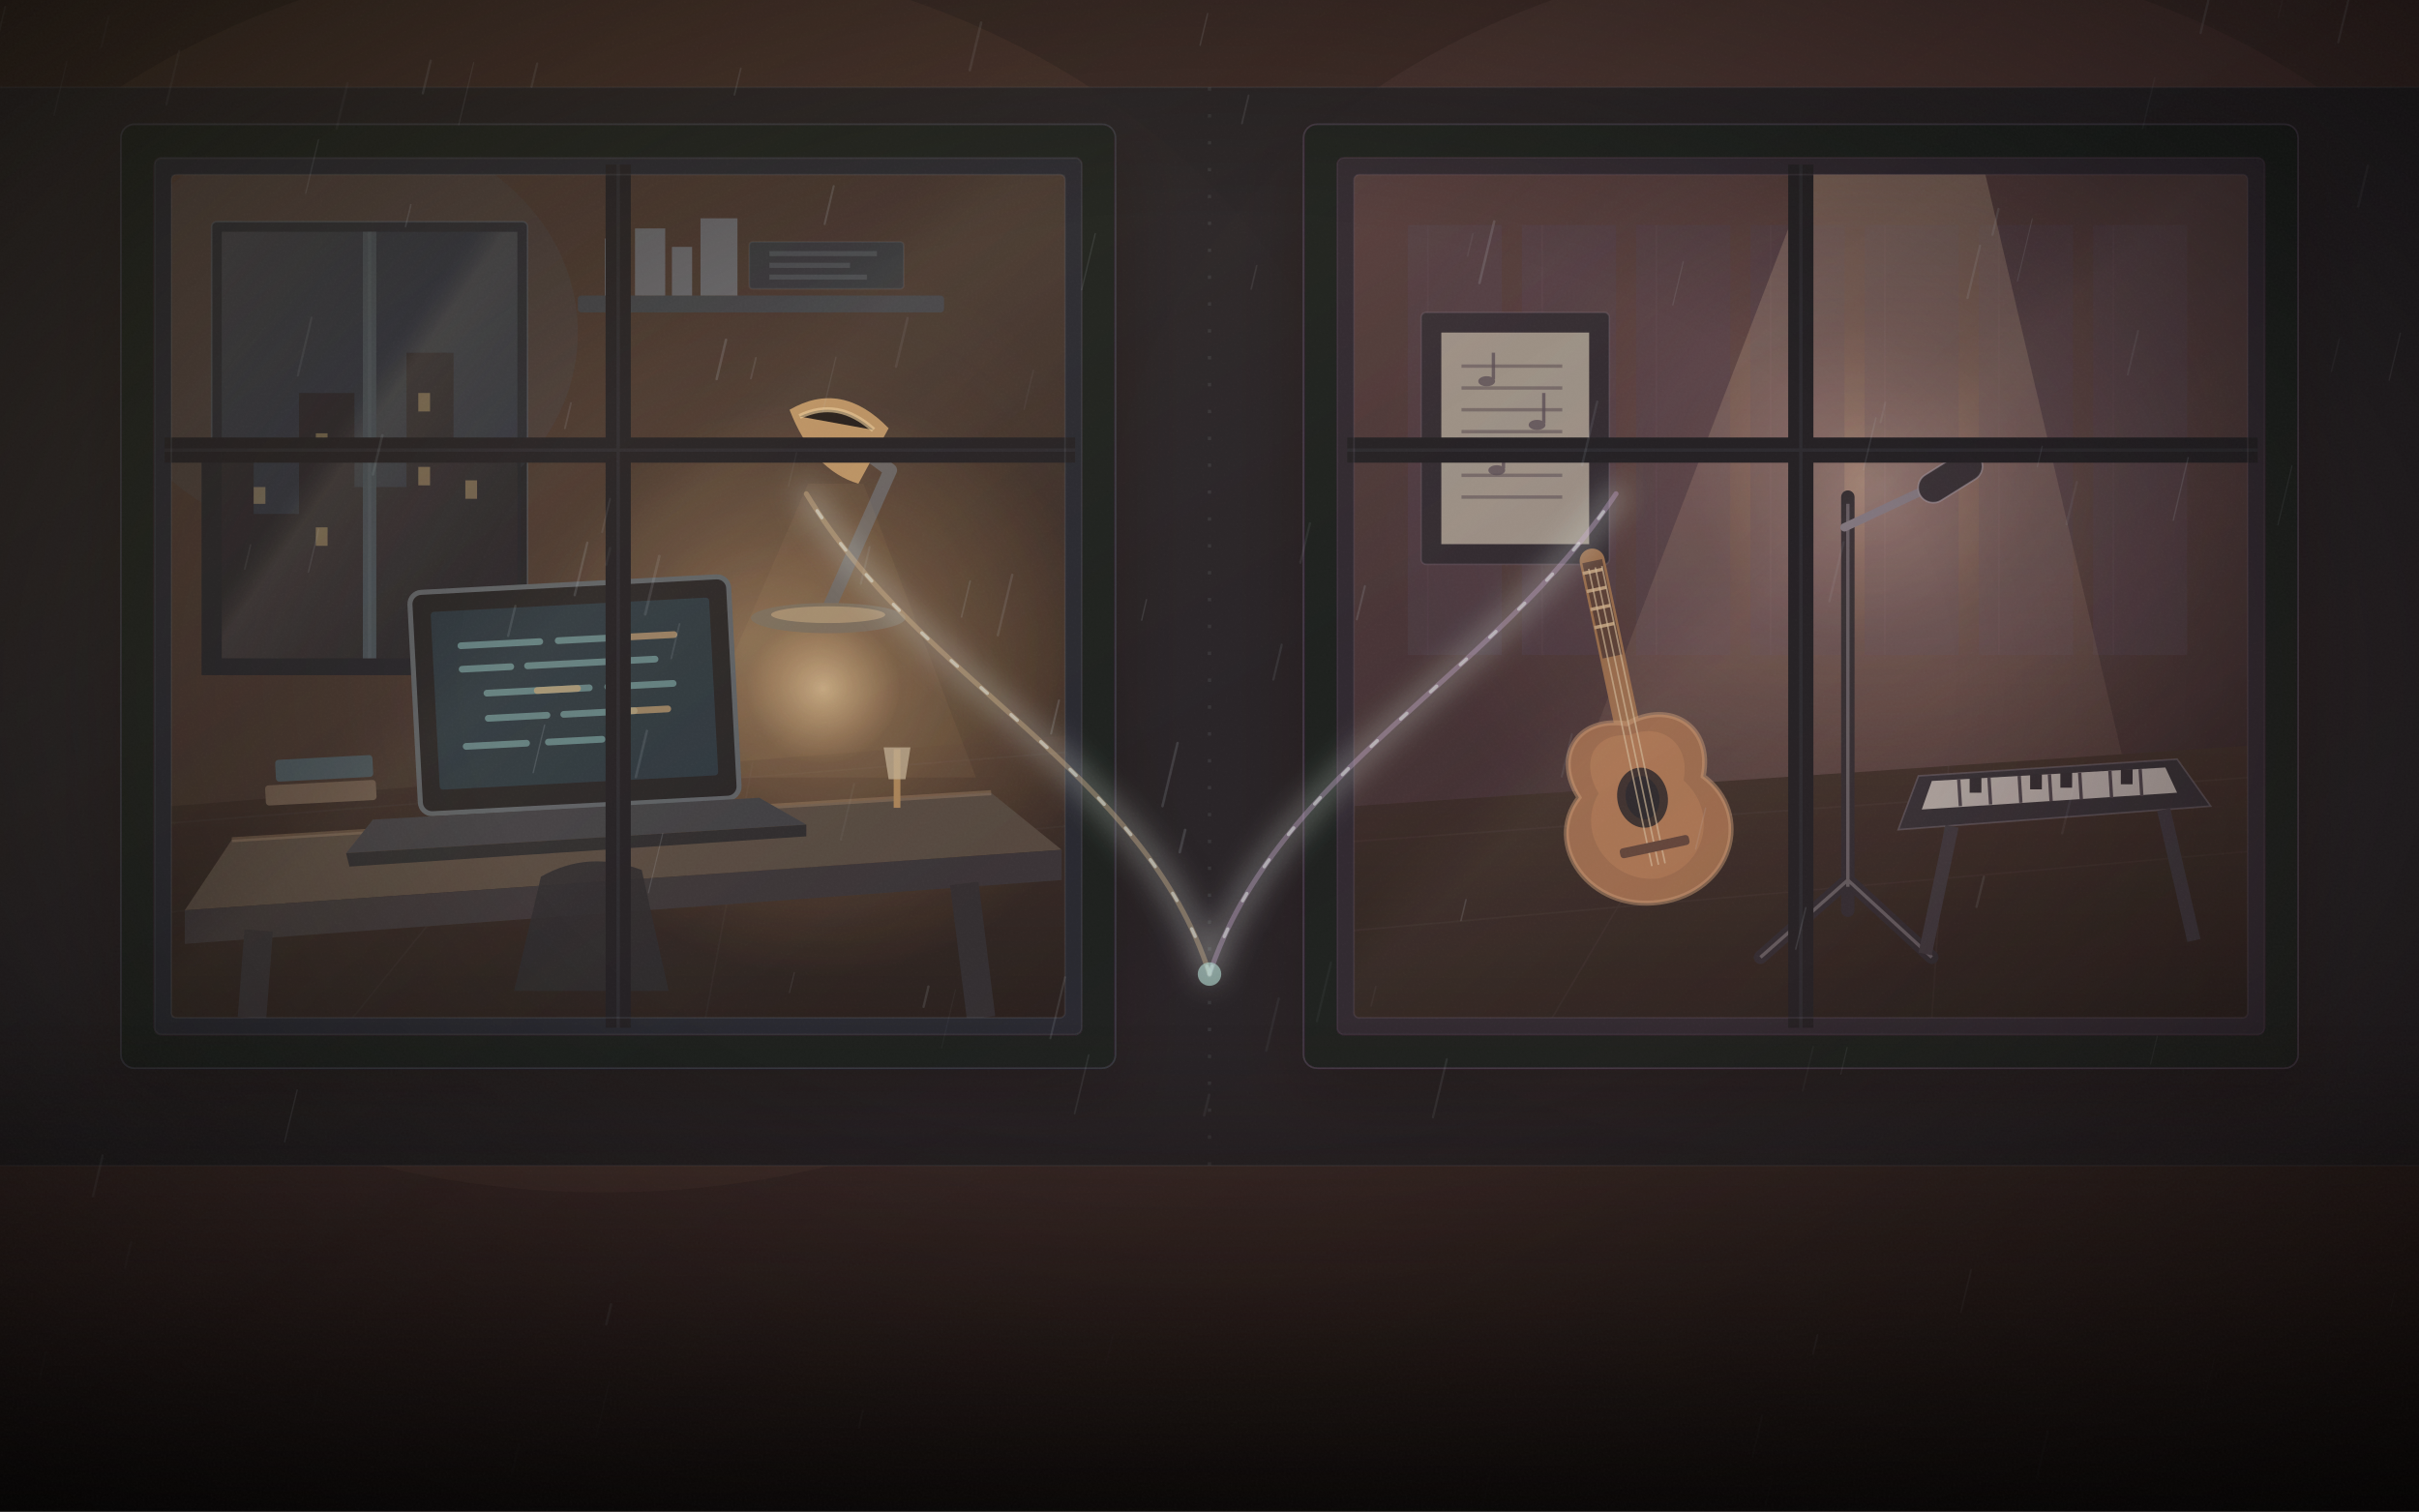
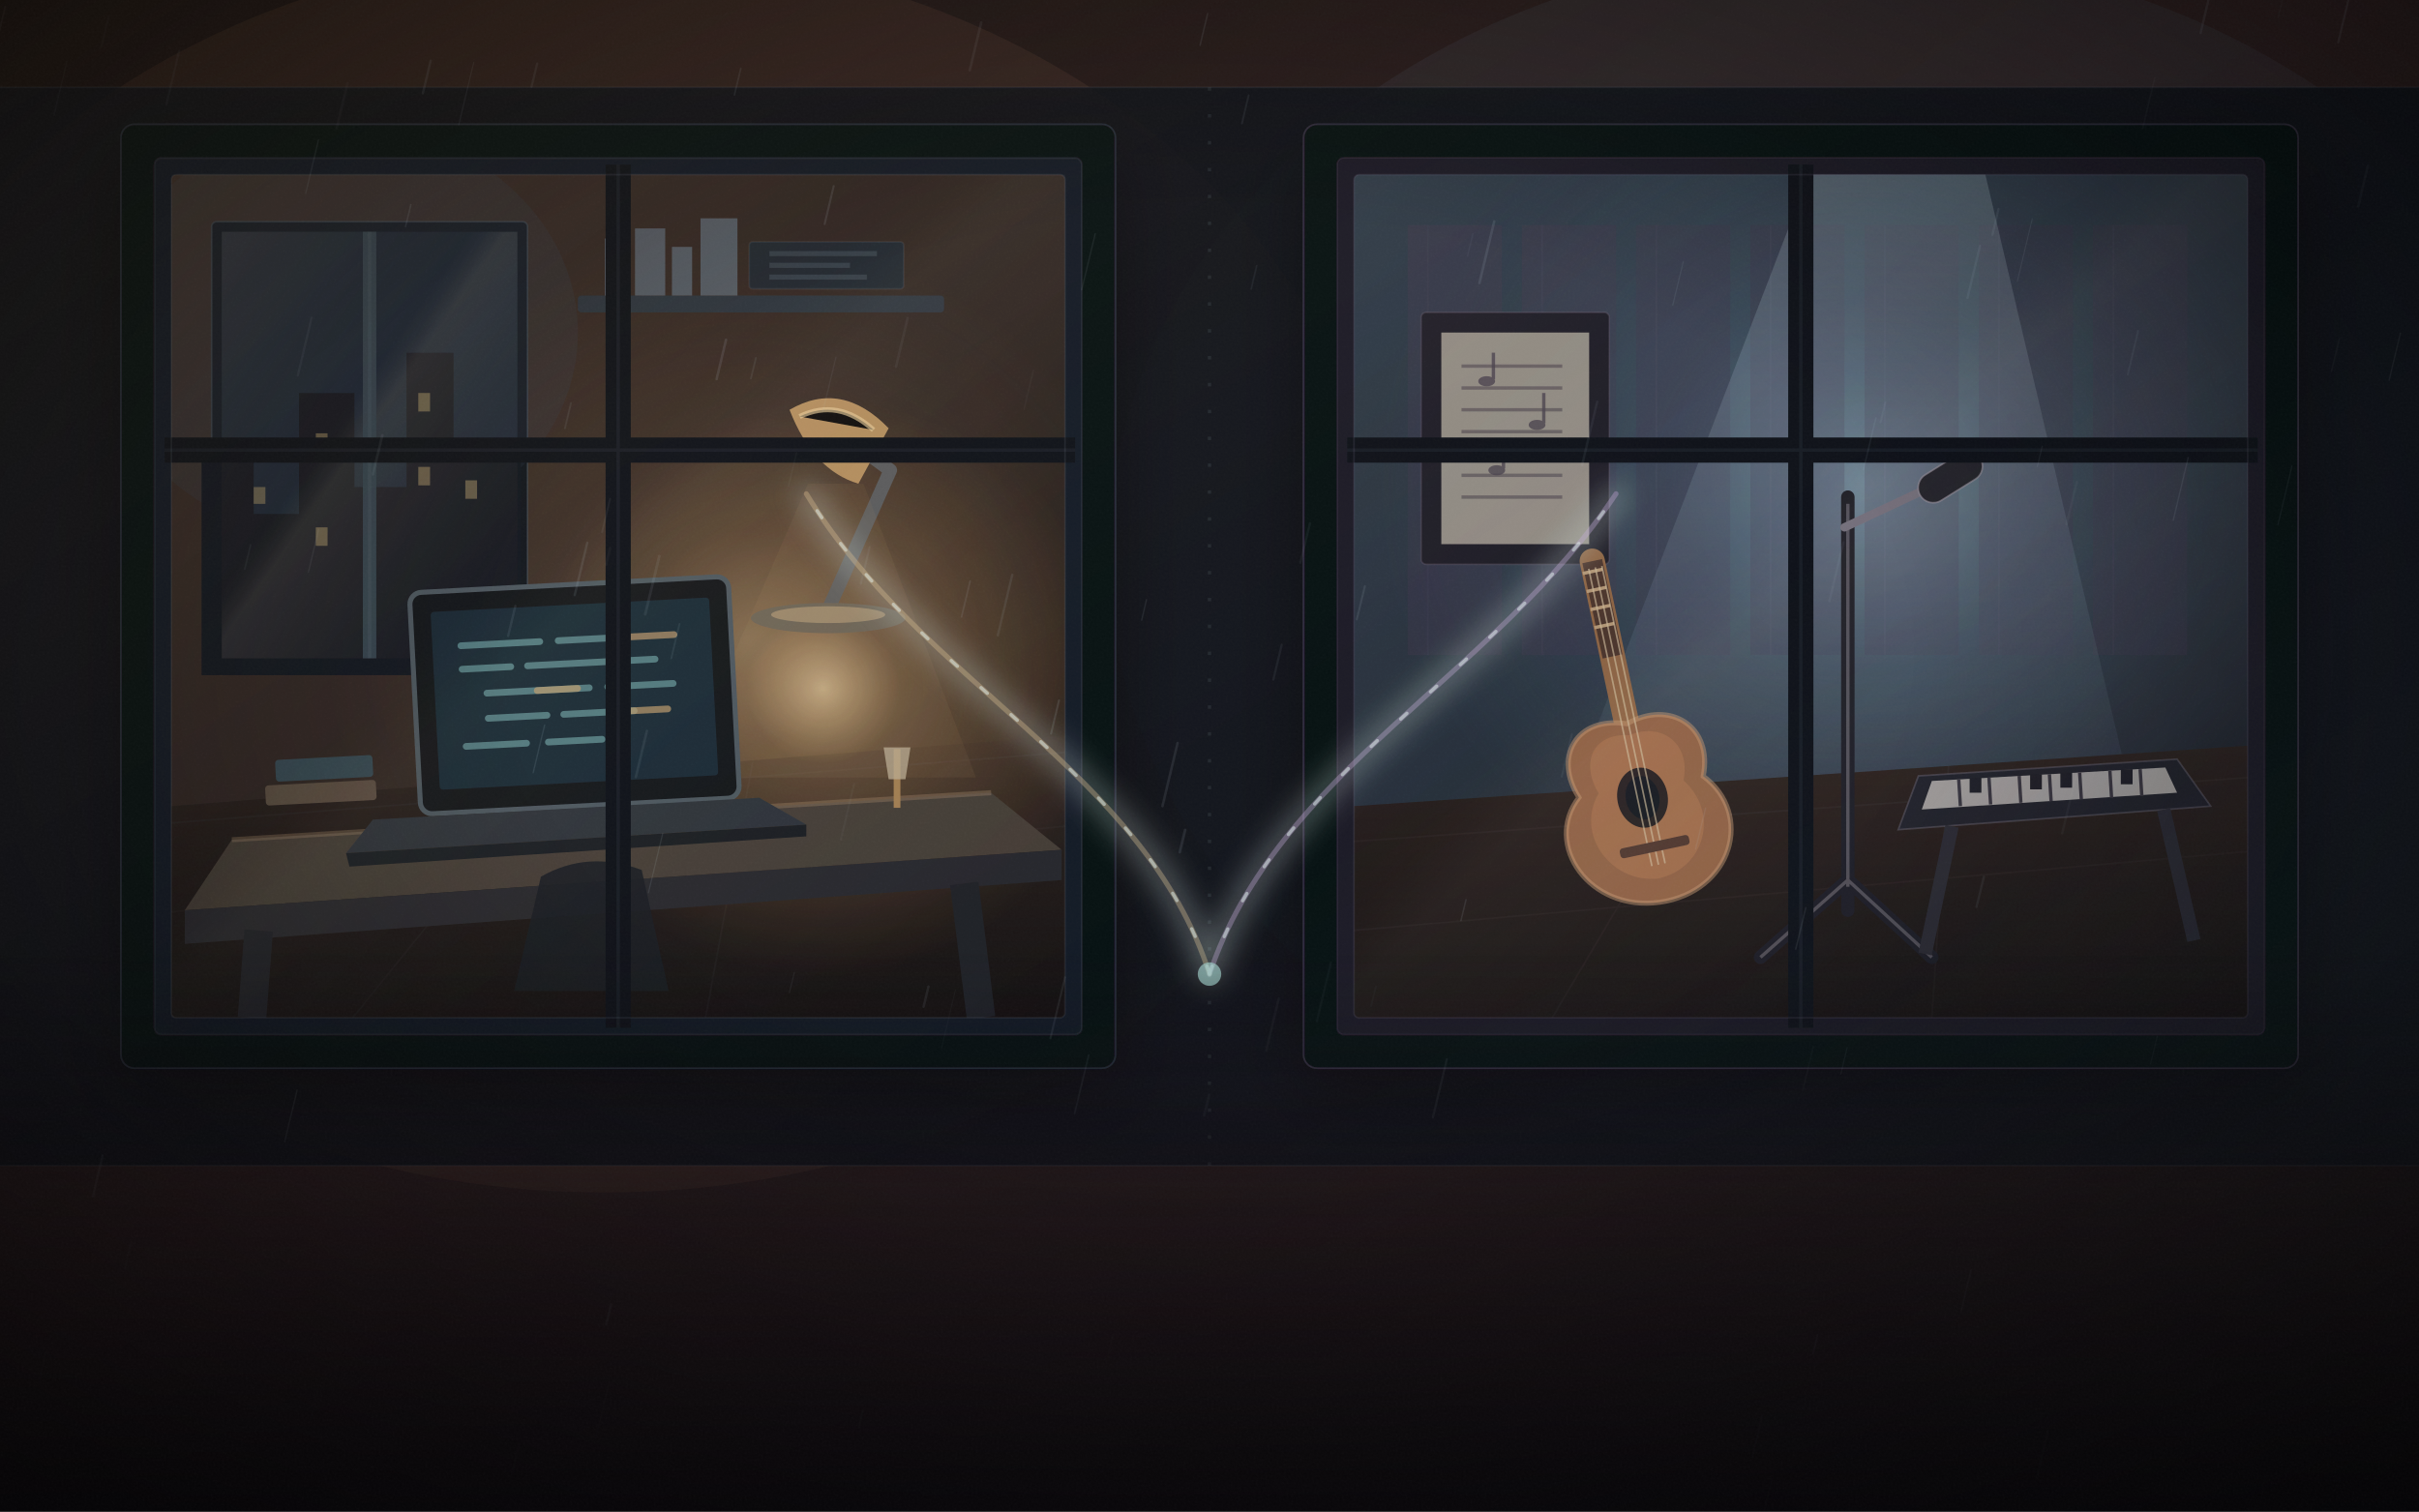
<svg xmlns="http://www.w3.org/2000/svg" viewBox="0 0 1440 900" preserveAspectRatio="xMidYMid slice" role="img" aria-labelledby="title desc">
  <style>
  .rain-drift { animation: rain-drift 11s ease-in-out infinite; }
  .mote { animation-name: mote-rise; animation-duration: 12s; animation-timing-function: ease-in-out; animation-iteration-count: infinite; opacity: 0; }
  .glow-drift { animation: glow-drift 14s ease-in-out infinite; }
  .sway { animation: sway 11s ease-in-out infinite; transform-box: fill-box; transform-origin: 50% 50%; }
  .drift { animation: drift 15s ease-in-out infinite; transform-box: fill-box; transform-origin: 50% 50%; }
  .spin { animation: spin 34s linear infinite; transform-box: fill-box; transform-origin: 50% 100%; }
  .pulse { animation: pulse 2.4s ease-in-out infinite; transform-box: fill-box; transform-origin: 50% 100%; }
  .ring { animation: ring 6.4s ease-out infinite; transform-box: fill-box; transform-origin: 50% 50%; }
  .rise { animation: rise 7s ease-in-out infinite; }
  .flow { animation: flow 7s linear infinite; }
  .blink { animation: blink 1.3s steps(2, start) infinite; }
  .signal-flow { animation: signal-flow 6s linear infinite; }
  @keyframes rain-drift { 0%, 100% { transform: translate(0px, 0px); } 50% { transform: translate(-14px, 24px); } }
  @keyframes mote-rise { 0% { opacity: 0; transform: translate(0px, 0px); } 16% { opacity: .5; } 62% { opacity: .26; } 100% { opacity: 0; transform: translate(-10px, -54px); } }
  @keyframes glow-drift { 0%, 100% { transform: translate(0px, 0px); } 50% { transform: translate(7px, -6px); } }
  @keyframes sway { 0%, 100% { transform: rotate(-1.4deg) translateY(0px); } 50% { transform: rotate(1.4deg) translateY(-4px); } }
  @keyframes drift { 0%, 100% { transform: translate(0px, 0px); } 50% { transform: translate(6px, -8px); } }
  @keyframes spin { to { transform: rotate(360deg); } }
  @keyframes pulse { 0%, 100% { transform: scaleY(.32); } 50% { transform: scaleY(1); } }
-   @keyframes ring { 0% { transform: scale(.5); opacity: .55; } 68% { opacity: .14; } 100% { transform: scale(2.4); opacity: 0; } }
+   @keyframes ring { 0% { transform: scale(.5); opacity: .4; } 68% { opacity: .1; } 100% { transform: scale(2.4); opacity: 0; } }
  @keyframes rise { 0% { opacity: 0; transform: translateY(6px); } 35% { opacity: .55; } 100% { opacity: 0; transform: translateY(-16px); } }
  @keyframes flow { to { stroke-dashoffset: -120; } }
  @keyframes blink { 0%, 49% { opacity: 1; } 50%, 100% { opacity: 0; } }
  @keyframes signal-flow { to { stroke-dashoffset: -96; } }
  @media (prefers-reduced-motion: reduce) { .anim { animation: none !important; } }
</style>
  <defs>
    <linearGradient id="night" x1="0" y1="0" x2="1" y2="1">
      <stop stop-color="#120d0c" />
      <stop offset=".46" stop-color="#2b1c1c" />
      <stop offset="1" stop-color="#160f0e" />
    </linearGradient>
    <linearGradient id="dawn" x1="0" y1="0" x2="0" y2="1">
      <stop stop-color="#e2a276" stop-opacity=".36" />
      <stop offset=".48" stop-color="#8b5e5e" stop-opacity=".15" />
      <stop offset="1" stop-color="#17110f" stop-opacity="0" />
    </linearGradient>
    <linearGradient id="warmWash" x1="0" y1="0" x2="1" y2="1">
-       <stop stop-color="#efb77d" stop-opacity=".2" />
-       <stop offset=".5" stop-color="#dca18c" stop-opacity=".13" />
-       <stop offset="1" stop-color="#c98370" stop-opacity=".18" />
+       <stop stop-color="#dca066" stop-opacity=".11" />
+       <stop offset=".55" stop-color="#887480" stop-opacity=".045" />
+       <stop offset="1" stop-color="#7495af" stop-opacity=".12" />
    </linearGradient>
    <linearGradient id="leftRoom" x1="0" y1="0" x2=".85" y2="1">
      <stop stop-color="#3b2c24" />
      <stop offset=".55" stop-color="#2a211d" />
      <stop offset="1" stop-color="#15100e" />
    </linearGradient>
    <linearGradient id="rightRoom" x1=".2" y1="0" x2=".8" y2="1">
-       <stop stop-color="#3b292c" />
-       <stop offset=".58" stop-color="#2b2025" />
-       <stop offset="1" stop-color="#171114" />
+       <stop stop-color="#273847" />
+       <stop offset=".58" stop-color="#222d38" />
+       <stop offset="1" stop-color="#151821" />
    </linearGradient>
    <linearGradient id="floor" x1="0" y1="0" x2="0" y2="1">
      <stop stop-color="#261c18" />
      <stop offset="1" stop-color="#0e0b0a" />
    </linearGradient>
    <linearGradient id="glass" x1="0" y1="0" x2="1" y2="1">
      <stop stop-color="#d5b497" stop-opacity=".13" />
      <stop offset=".42" stop-color="#62483f" stop-opacity=".05" />
      <stop offset=".48" stop-color="#f4d7b6" stop-opacity=".13" />
      <stop offset="1" stop-color="#211512" stop-opacity=".03" />
    </linearGradient>
    <linearGradient id="spotlight" x1="0" y1="0" x2="0" y2="1">
      <stop stop-color="#ffe0b6" stop-opacity=".27" />
      <stop offset="1" stop-color="#d9a18b" stop-opacity="0" />
    </linearGradient>
+     <linearGradient id="musicSpot" x1="0" y1="0" x2="0" y2="1">
+       <stop stop-color="#c1d7e2" stop-opacity=".3" />
+       <stop offset="1" stop-color="#7697b9" stop-opacity="0" />
+     </linearGradient>
    <linearGradient id="bottomShade" x1="0" y1="0" x2="0" y2="1">
-       <stop stop-color="#100b09" stop-opacity="0" />
-       <stop offset=".56" stop-color="#100b09" stop-opacity=".46" />
-       <stop offset="1" stop-color="#0b0807" stop-opacity=".94" />
+       <stop stop-color="#100b10" stop-opacity="0" />
+       <stop offset=".48" stop-color="#100b10" stop-opacity=".47" />
+       <stop offset="1" stop-color="#0a080d" stop-opacity=".91" />
    </linearGradient>
    <radialGradient id="lampGlow">
      <stop stop-color="#ffe0a8" stop-opacity=".78" />
      <stop offset=".26" stop-color="#f4bd78" stop-opacity=".3" />
      <stop offset="1" stop-color="#e6a053" stop-opacity="0" />
    </radialGradient>
    <radialGradient id="stageGlow">
      <stop stop-color="#ffd8bd" stop-opacity=".48" />
      <stop offset=".35" stop-color="#dda088" stop-opacity=".18" />
      <stop offset="1" stop-color="#aa6e63" stop-opacity="0" />
    </radialGradient>
-     <radialGradient id="vignette" cx=".5" cy=".45" r=".72">
-       <stop offset=".42" stop-color="#000" stop-opacity="0" />
-       <stop offset="1" stop-color="#000" stop-opacity=".66" />
+     <radialGradient id="musicGlow">
+       <stop stop-color="#abd5e9" stop-opacity=".53" />
+       <stop offset=".4" stop-color="#7da7c5" stop-opacity=".24" />
+       <stop offset="1" stop-color="#617c9d" stop-opacity="0" />
+     </radialGradient>
+     <radialGradient id="careerFocus">
+       <stop stop-color="#d5e3df" stop-opacity=".27" />
+       <stop offset=".44" stop-color="#a2c3cb" stop-opacity=".095" />
+       <stop offset="1" stop-color="#8aa4b8" stop-opacity="0" />
+     </radialGradient>
+     <radialGradient id="vignette" cx=".5" cy=".43" r=".73">
+       <stop offset=".39" stop-color="#000" stop-opacity="0" />
+       <stop offset="1" stop-color="#000" stop-opacity=".63" />
    </radialGradient>
    <filter id="blur8" x="-50%" y="-50%" width="200%" height="200%">
      <feGaussianBlur stdDeviation="8" />
    </filter>
    <filter id="blur24" x="-50%" y="-50%" width="200%" height="200%">
      <feGaussianBlur stdDeviation="24" />
    </filter>
    <filter id="shadow" x="-30%" y="-30%" width="160%" height="160%">
      <feDropShadow dx="0" dy="16" stdDeviation="22" flood-color="#000" flood-opacity=".55" />
    </filter>
    <filter id="grain">
      <feTurbulence type="fractalNoise" baseFrequency=".72" numOctaves="3" seed="27" stitchTiles="stitch" />
      <feColorMatrix type="saturate" values="0" />
      <feComponentTransfer>
        <feFuncA type="table" tableValues="0 .075" />
      </feComponentTransfer>
    </filter>
    <clipPath id="leftClip">
      <rect x="102" y="164" width="532" height="502" rx="3" />
    </clipPath>
    <clipPath id="rightClip">
      <rect x="806" y="164" width="532" height="502" rx="3" />
    </clipPath>
  </defs>
  <rect width="1440" height="900" fill="url(#night)" />
-   <ellipse cx="360" cy="340" rx="460" ry="370" fill="#b47b58" opacity=".09" />
-   <ellipse cx="1100" cy="330" rx="440" ry="360" fill="#a86c6c" opacity=".1" />
+   <ellipse cx="360" cy="340" rx="460" ry="370" fill="#b47b58" opacity=".12" />
+   <ellipse cx="1100" cy="330" rx="440" ry="360" fill="#688eac" opacity=".1" />
  <g transform="translate(0 -60) ">
    <path d="M0 112H1440V754H0Z" fill="#080d15" opacity=".9" />
    <path d="M0 112H1440M0 754H1440" stroke="#6d8296" stroke-opacity=".14" />
    <g filter="url(#shadow)">
      <rect x="72" y="134" width="592" height="562" rx="8" fill="#05090f" stroke="#344250" stroke-opacity=".55" />
      <rect x="92" y="154" width="552" height="522" rx="4" fill="#111923" stroke="#637484" stroke-opacity=".18" />
      <rect x="776" y="134" width="592" height="562" rx="8" fill="#05090f" stroke="#454057" stroke-opacity=".58" />
      <rect x="796" y="154" width="552" height="522" rx="4" fill="#171522" stroke="#756887" stroke-opacity=".18" />
    </g>
    <g opacity="0.9">
      <g clip-path="url(#leftClip)">
        <rect x="102" y="164" width="532" height="502" fill="url(#leftRoom)" />
-         <ellipse cx="444" cy="440" rx="250" ry="240" fill="url(#lampGlow)" opacity=".26" />
+         <ellipse cx="444" cy="440" rx="250" ry="240" fill="url(#lampGlow)" opacity=".38" />
        <path d="M102 540L634 498V666H102Z" fill="url(#floor)" />
        <path d="M102 550L634 508M102 603L634 552M210 666L328 520M420 666L448 514" stroke="#80909a" stroke-opacity=".06" />
        <rect x="126" y="192" width="188" height="266" rx="3" fill="#080e16" stroke="#4b5d6b" stroke-opacity=".5" />
        <rect x="132" y="198" width="176" height="254" fill="#0d1a28" />
        <ellipse cx="202" cy="258" rx="142" ry="124" fill="#345574" opacity=".14" />
        <path d="M120 410V332H151V366H178V294H211V350H242V270H270V324H310V462H120Z" fill="#080f19" />
        <path d="M151 350H158V360H151ZM188 318H195V329H188ZM249 294H256V305H249ZM277 346H284V357H277ZM188 374H195V385H188ZM249 338H256V349H249Z" fill="#d5b878" opacity=".48" />
        <rect x="132" y="198" width="176" height="254" fill="url(#glass)" />
        <path d="M220 198V452M132 326H308" stroke="#334652" stroke-width="8" />
        <path d="M220 198V452M132 326H308" stroke="#8295a1" stroke-opacity=".12" stroke-width="2" />
        <rect x="344" y="236" width="218" height="10" rx="2" fill="#29343e" />
        <path d="M360 202H374V236H360ZM378 196H396V236H378ZM400 207H412V236H400ZM417 190H439V236H417Z" fill="#58606a" />
        <rect x="446" y="204" width="92" height="28" rx="2" fill="#1a252f" stroke="#83919a" stroke-opacity=".15" />
        <path d="M458 211H522M458 218H506M458 225H516" stroke="#8b9ba3" stroke-opacity=".22" stroke-width="3" />
        <g class="anim glow-drift">
          <ellipse cx="490" cy="470" rx="176" ry="172" fill="url(#lampGlow)" />
        </g>
        <path d="M493 423L530 340M530 340L500 318" stroke="#5b5e60" stroke-width="8" stroke-linecap="round" />
        <path d="M470 304Q501 286 529 315L511 348Q484 340 470 304Z" fill="#c59b63" />
        <path d="M476 308Q499 297 520 316" stroke="#ffe0a4" stroke-opacity=".65" stroke-width="3" />
        <ellipse cx="493" cy="428" rx="46" ry="9" fill="#6c6558" />
        <ellipse cx="493" cy="426" rx="34" ry="5" fill="#d3b785" opacity=".55" />
        <path d="M481 348L405 523H581L514 348Z" fill="#f2bd78" opacity=".065" />
        <path d="M138 560L590 532L632 566L110 602Z" fill="#463e35" />
        <path d="M110 602L632 566V584L110 622Z" fill="#24252a" />
        <path d="M154 614L150 666M574 586L584 666" stroke="#1a1d23" stroke-width="17" />
        <path d="M138 560L590 532" stroke="#b49670" stroke-opacity=".35" stroke-width="3" />
        <rect x="247" y="408" width="190" height="132" rx="7" fill="#080d12" stroke="#4c5b64" stroke-width="3" transform="rotate(-3 342 474)" />
        <rect x="259" y="420" width="166" height="106" rx="2" fill="#102633" transform="rotate(-3 342 474)" />
        <g transform="rotate(-3 342 474)" stroke-linecap="round">
          <path d="M276 441H323M334 441H368M276 455H305M315 455H391M290 470H351M362 470H401M290 485H325M335 485H377M276 501H312M325 501H357" stroke="#75b6b6" stroke-opacity=".65" stroke-width="4" />
          <path d="M374 441H403M320 470H344M367 485H397" stroke="#d1aa72" stroke-opacity=".7" stroke-width="4" />
        </g>
        <path d="M222 548L452 535L480 551L206 568Z" fill="#293138" />
        <path d="M206 568L480 551V558L208 576Z" fill="#12181d" />
        <rect x="158" y="526" width="66" height="12" rx="2" fill="#5f5142" transform="rotate(-3 191 532)" />
        <rect x="164" y="511" width="58" height="13" rx="2" fill="#344b56" transform="rotate(-3 193 518)" />
        <path d="M534 506V541" stroke="#b28a55" stroke-width="4" />
        <path d="M526 505H542L539 524H529Z" fill="#d2c2a1" opacity=".75" />
        <path d="M322 582Q350 566 382 578L398 650H306Z" fill="#11171e" opacity=".88" />
      </g>
    </g>
    <g opacity="0.9">
      <g clip-path="url(#rightClip)">
        <rect x="806" y="164" width="532" height="502" fill="url(#rightRoom)" />
        <g class="anim glow-drift">
-           <ellipse cx="1110" cy="348" rx="290" ry="268" fill="url(#stageGlow)" />
+           <ellipse cx="1110" cy="348" rx="290" ry="268" fill="url(#musicGlow)" />
        </g>
        <g opacity=".32">
          <path d="M838 194H894V450H838ZM906 194H962V450H906ZM974 194H1030V450H974ZM1042 194H1098V450H1042ZM1110 194H1166V450H1110ZM1178 194H1234V450H1178ZM1246 194H1302V450H1246Z" fill="#40344f" />
          <path d="M850 194V450M918 194V450M986 194V450M1054 194V450M1122 194V450M1190 194V450M1258 194V450" stroke="#9a82aa" stroke-opacity=".18" />
        </g>
-         <path d="M1080 156H1180L1300 666H884Z" fill="url(#spotlight)" />
+         <path d="M1080 156H1180L1300 666H884Z" fill="url(#musicSpot)" />
        <ellipse cx="1115" cy="626" rx="218" ry="44" fill="#c5a0dc" opacity=".07" filter="url(#blur8)" />
        <path d="M806 540L1338 504V666H806Z" fill="url(#floor)" />
        <path d="M806 561L1338 523M806 614L1338 567M924 666L1008 524M1150 666L1160 516" stroke="#a392b1" stroke-opacity=".055" />
        <rect x="846" y="246" width="112" height="150" rx="3" fill="#171822" stroke="#76677f" stroke-opacity=".32" />
        <rect x="858" y="258" width="88" height="126" fill="#d6cdbc" opacity=".72" />
        <path d="M870 278H930M870 291H930M870 304H930M870 317H930M870 330H930M870 343H930M870 356H930" stroke="#554f55" stroke-opacity=".65" stroke-width="2" />
        <g fill="#4a4350" opacity=".8">
          <ellipse cx="885" cy="287" rx="5" ry="3" />
          <ellipse cx="915" cy="313" rx="5" ry="3" />
          <ellipse cx="891" cy="340" rx="5" ry="3" />
          <path d="M889 286V270M919 312V294M895 339V321" stroke="#4a4350" stroke-width="2" />
        </g>
        <path d="M1100 356V602M1100 584L1048 630M1100 584L1150 630" stroke="#151720" stroke-width="8" stroke-linecap="round" />
        <path d="M1100 360V588M1100 584L1048 630M1100 584L1150 630" stroke="#85828d" stroke-opacity=".55" stroke-width="2" />
        <path d="M1098 374L1162 344" stroke="#777482" stroke-width="5" stroke-linecap="round" />
        <rect x="1152" y="323" width="18" height="42" rx="9" fill="#171922" stroke="#a29baa" stroke-opacity=".65" transform="rotate(58 1161 344)" />
        <g transform="translate(900 378) scale(1) rotate(-12 70 130)">
          <path d="M72 14V144" stroke="#9a6c45" stroke-width="15" stroke-linecap="round" />
          <path d="M66 14H78V72H66Z" fill="#4d3429" />
          <path d="M65 20H77M65 31H77M65 42H77M65 53H77" stroke="#c5a67e" stroke-width="2" />
          <path d="M72 113C43 102 25 124 35 150C8 173 27 218 69 221C113 224 135 181 110 153C122 125 100 104 72 113Z" fill="#9c6744" stroke="#d4a276" stroke-opacity=".5" stroke-width="3" />
          <path d="M72 120C51 114 40 130 47 150C28 171 43 204 71 207C100 207 115 176 98 153C107 132 92 116 72 120Z" fill="#b87b50" opacity=".65" />
          <ellipse cx="72" cy="158" rx="15" ry="18" fill="#211b1b" />
          <ellipse cx="72" cy="158" rx="10" ry="13" fill="#0b1119" />
          <path d="M69 18V199M73 18V199M77 18V199" stroke="#e3d0aa" stroke-opacity=".65" />
          <rect x="52" y="185" width="42" height="6" rx="2" fill="#50362b" />
        </g>
        <g transform="translate(1142 500)">
          <path d="M0 22L154 12L174 40L-12 54Z" fill="#191b25" stroke="#6d6879" stroke-opacity=".5" />
          <path d="M8 25L147 17L154 32L2 42Z" fill="#d3d0ca" opacity=".82" />
          <path d="M24 24L25 40M42 23L43 39M60 22L61 38M78 21L79 37M96 20L97 36M114 19L115 35M132 18L133 34" stroke="#36333e" stroke-width="2" />
          <path d="M34 23L34 32M70 21L70 30M88 20L88 29M124 18L124 27" stroke="#171820" stroke-width="7" />
          <path d="M20 52L4 128M146 42L164 120" stroke="#252630" stroke-width="8" />
        </g>
        <rect x="806" y="164" width="532" height="502" fill="url(#glass)" opacity=".42" />
      </g>
    </g>
    <rect x="102" y="164" width="532" height="502" fill="url(#glass)" opacity=".32" />
    <path d="M368 158V672M98 328H640M1072 158V672M802 328H1344" stroke="#080d14" stroke-width="15" />
    <path d="M368 158V672M98 328H640M1072 158V672M802 328H1344" stroke="#607080" stroke-opacity=".12" stroke-width="2" />
    <rect x="102" y="164" width="532" height="502" rx="3" fill="none" stroke="#9aabba" stroke-opacity=".12" />
    <rect x="806" y="164" width="532" height="502" rx="3" fill="none" stroke="#aa9bb8" stroke-opacity=".12" />
  </g>
-   <g class="anim rain-drift" stroke="#c5d8e5" stroke-linecap="round" opacity="0.2">
+   <g class="anim rain-drift" stroke="#c5d8e5" stroke-linecap="round" opacity="0.144">
    <line x1="-29.7" y1="505.6" x2="-34.8" y2="526.9" stroke-width="1.0" opacity="0.45" />
    <line x1="1392.6" y1="201.8" x2="1387.9" y2="221.0" stroke-width="0.9" opacity="0.35" />
    <line x1="523.1" y1="-63.8" x2="517.8" y2="-41.6" stroke-width="1.5" opacity="0.49" />
    <line x1="441.0" y1="40.7" x2="437.2" y2="56.5" stroke-width="1.0" opacity="0.72" />
    <line x1="394.5" y1="496.3" x2="386.0" y2="531.6" stroke-width="0.7" opacity="0.75" />
    <line x1="324.2" y1="431.7" x2="317.4" y2="460.1" stroke-width="0.8" opacity="0.81" />
    <line x1="872.7" y1="535.7" x2="869.7" y2="548.1" stroke-width="0.9" opacity="0.77" />
    <line x1="1315.2" y1="-2.3" x2="1310.0" y2="19.6" stroke-width="1.4" opacity="0.76" />
    <line x1="1015.3" y1="481.2" x2="1009.4" y2="505.5" stroke-width="0.9" opacity="0.58" />
    <line x1="1471.5" y1="-31.5" x2="1463.2" y2="3.3" stroke-width="1.0" opacity="0.71" />
    <line x1="1054.8" y1="880.7" x2="1049.5" y2="902.4" stroke-width="1.0" opacity="0.66" />
    <line x1="743.3" y1="56.8" x2="739.3" y2="73.5" stroke-width="1.1" opacity="0.61" />
    <line x1="634.0" y1="581.9" x2="625.3" y2="618.2" stroke-width="1.2" opacity="0.62" />
    <line x1="496.3" y1="110.8" x2="490.9" y2="133.4" stroke-width="1.2" opacity="0.84" />
    <line x1="779.8" y1="311.6" x2="774.1" y2="335.1" stroke-width="1.3" opacity="0.40" />
    <line x1="812.5" y1="349.0" x2="807.7" y2="368.8" stroke-width="1.2" opacity="0.72" />
    <line x1="517.7" y1="325.7" x2="512.4" y2="347.7" stroke-width="1.2" opacity="0.49" />
    <line x1="1526.4" y1="858.3" x2="1520.0" y2="884.7" stroke-width="1.6" opacity="0.84" />
    <line x1="432.2" y1="202.3" x2="426.6" y2="225.7" stroke-width="1.5" opacity="0.82" />
    <line x1="1282.7" y1="46.3" x2="1275.5" y2="76.5" stroke-width="0.9" opacity="0.34" />
    <line x1="761.2" y1="594.5" x2="753.8" y2="625.6" stroke-width="1.4" opacity="0.30" />
    <line x1="648.1" y1="628.2" x2="639.7" y2="663.1" stroke-width="1.0" opacity="0.50" />
    <line x1="1209.8" y1="130.2" x2="1200.9" y2="167.5" stroke-width="0.6" opacity="0.77" />
    <line x1="1116.7" y1="248.8" x2="1109.3" y2="279.7" stroke-width="0.9" opacity="0.54" />
    <line x1="682.5" y1="357.0" x2="679.6" y2="369.3" stroke-width="0.8" opacity="0.67" />
    <line x1="227.6" y1="259.1" x2="222.0" y2="282.5" stroke-width="1.5" opacity="0.57" />
    <line x1="1450.0" y1="564.0" x2="1447.2" y2="575.7" stroke-width="1.0" opacity="0.47" />
    <line x1="701.0" y1="442.4" x2="692.0" y2="480.0" stroke-width="1.5" opacity="0.74" />
    <line x1="1425.4" y1="769.7" x2="1422.9" y2="780.2" stroke-width="0.6" opacity="0.56" />
    <line x1="27.3" y1="805.5" x2="23.2" y2="822.5" stroke-width="1.4" opacity="0.32" />
    <line x1="795.0" y1="935.5" x2="789.9" y2="956.8" stroke-width="1.0" opacity="0.60" />
    <line x1="1514.8" y1="364.9" x2="1508.5" y2="391.3" stroke-width="1.4" opacity="0.64" />
    <line x1="1049.1" y1="842.8" x2="1043.3" y2="867.1" stroke-width="1.1" opacity="0.70" />
    <line x1="508.5" y1="466.7" x2="500.5" y2="500.0" stroke-width="1.2" opacity="0.25" />
    <line x1="815.7" y1="895.5" x2="810.0" y2="919.2" stroke-width="1.0" opacity="0.80" />
    <line x1="1318.1" y1="809.2" x2="1311.3" y2="837.3" stroke-width="0.7" opacity="0.39" />
    <line x1="652.0" y1="139.1" x2="643.9" y2="172.6" stroke-width="0.8" opacity="0.59" />
    <line x1="1236.3" y1="286.9" x2="1230.2" y2="312.1" stroke-width="1.4" opacity="0.36" />
    <line x1="1099.6" y1="623.7" x2="1095.8" y2="639.6" stroke-width="0.7" opacity="0.47" />
    <line x1="719.8" y1="651.9" x2="716.8" y2="664.2" stroke-width="1.5" opacity="0.37" />
    <line x1="909.9" y1="946.3" x2="903.1" y2="974.6" stroke-width="1.4" opacity="0.84" />
    <line x1="1236.0" y1="461.3" x2="1227.6" y2="496.2" stroke-width="1.4" opacity="0.32" />
    <line x1="861.3" y1="630.7" x2="853.0" y2="665.3" stroke-width="1.3" opacity="0.51" />
    <line x1="472.9" y1="579.0" x2="469.9" y2="591.1" stroke-width="0.6" opacity="0.54" />
    <line x1="1409.6" y1="98.6" x2="1403.8" y2="122.9" stroke-width="1.4" opacity="0.37" />
    <line x1="284.3" y1="-60.5" x2="279.1" y2="-38.8" stroke-width="1.0" opacity="0.69" />
    <line x1="561.0" y1="-57.1" x2="554.0" y2="-27.8" stroke-width="1.4" opacity="0.30" />
    <line x1="1081.9" y1="794.9" x2="1079.3" y2="806.1" stroke-width="1.1" opacity="0.78" />
    <line x1="1219.0" y1="852.4" x2="1212.4" y2="879.9" stroke-width="1.4" opacity="0.76" />
    <line x1="1079.2" y1="964.2" x2="1075.8" y2="978.4" stroke-width="0.6" opacity="0.62" />
    <line x1="-4.9" y1="-64.4" x2="-13.3" y2="-29.7" stroke-width="1.2" opacity="0.60" />
    <line x1="404.5" y1="371.5" x2="399.6" y2="392.0" stroke-width="1.1" opacity="0.58" />
    <line x1="189.7" y1="315.1" x2="183.6" y2="340.6" stroke-width="0.8" opacity="0.61" />
    <line x1="1527.6" y1="745.9" x2="1520.0" y2="777.4" stroke-width="0.8" opacity="0.52" />
    <line x1="1075.0" y1="540.4" x2="1069.0" y2="565.1" stroke-width="0.9" opacity="0.65" />
    <line x1="1013.6" y1="963.4" x2="1010.1" y2="978.0" stroke-width="1.0" opacity="0.60" />
    <line x1="339.9" y1="240.0" x2="336.3" y2="255.0" stroke-width="1.1" opacity="0.58" />
    <line x1="176.9" y1="649.0" x2="169.4" y2="680.0" stroke-width="0.8" opacity="0.70" />
    <line x1="540.3" y1="189.4" x2="533.4" y2="218.3" stroke-width="1.5" opacity="0.40" />
    <line x1="1131.0" y1="908.0" x2="1127.6" y2="921.9" stroke-width="1.4" opacity="0.50" />
    <line x1="1215.7" y1="265.7" x2="1212.8" y2="277.9" stroke-width="0.7" opacity="0.54" />
    <line x1="206.9" y1="49.5" x2="200.4" y2="76.5" stroke-width="1.5" opacity="0.31" />
    <line x1="889.5" y1="131.8" x2="880.7" y2="168.5" stroke-width="1.5" opacity="0.79" />
    <line x1="1499.9" y1="841.2" x2="1495.1" y2="861.4" stroke-width="0.7" opacity="0.35" />
    <line x1="1464.8" y1="-52.7" x2="1455.9" y2="-16.0" stroke-width="1.1" opacity="0.63" />
    <line x1="392.5" y1="331.1" x2="384.1" y2="365.8" stroke-width="1.6" opacity="0.61" />
    <line x1="1512.5" y1="985.8" x2="1505.9" y2="1012.9" stroke-width="0.7" opacity="0.75" />
    <line x1="705.5" y1="494.2" x2="702.3" y2="507.4" stroke-width="1.6" opacity="0.76" />
    <line x1="185.5" y1="189.1" x2="177.3" y2="223.6" stroke-width="1.3" opacity="0.50" />
    <line x1="763.0" y1="383.9" x2="758.0" y2="404.7" stroke-width="1.3" opacity="0.48" />
    <line x1="1472.2" y1="835.1" x2="1464.1" y2="868.9" stroke-width="1.0" opacity="0.61" />
    <line x1="64.6" y1="10.1" x2="60.3" y2="28.0" stroke-width="1.2" opacity="0.28" />
    <line x1="577.5" y1="346.0" x2="572.4" y2="367.3" stroke-width="1.0" opacity="0.68" />
    <line x1="1189.7" y1="124.4" x2="1186.1" y2="139.8" stroke-width="1.3" opacity="0.71" />
    <line x1="1122.3" y1="239.7" x2="1119.5" y2="251.4" stroke-width="1.2" opacity="0.42" />
    <line x1="106.7" y1="30.2" x2="99.0" y2="62.3" stroke-width="1.3" opacity="0.39" />
    <line x1="1173.4" y1="756.0" x2="1167.3" y2="781.3" stroke-width="1.0" opacity="0.60" />
    <line x1="149.2" y1="324.4" x2="145.7" y2="338.8" stroke-width="1.0" opacity="0.45" />
    <line x1="189.6" y1="83.2" x2="182.0" y2="115.1" stroke-width="0.8" opacity="0.71" />
    <line x1="1528.3" y1="779.3" x2="1521.3" y2="808.6" stroke-width="1.1" opacity="0.74" />
    <line x1="618.6" y1="909.3" x2="610.9" y2="941.5" stroke-width="0.8" opacity="0.55" />
    <line x1="855.8" y1="-57.4" x2="853.1" y2="-46.3" stroke-width="1.1" opacity="0.44" />
    <line x1="363.7" y1="776.7" x2="360.9" y2="788.6" stroke-width="1.5" opacity="0.82" />
    <line x1="738.3" y1="889.7" x2="733.7" y2="908.9" stroke-width="1.1" opacity="0.21" />
    <line x1="541.4" y1="882.8" x2="536.7" y2="902.4" stroke-width="0.6" opacity="0.24" />
    <line x1="61.1" y1="688.1" x2="55.3" y2="712.3" stroke-width="1.4" opacity="0.59" />
    <line x1="580.6" y1="927.1" x2="574.5" y2="952.5" stroke-width="1.2" opacity="0.62" />
    <line x1="39.8" y1="36.6" x2="32.1" y2="68.8" stroke-width="0.8" opacity="0.34" />
    <line x1="838.4" y1="938.0" x2="833.7" y2="957.6" stroke-width="1.1" opacity="0.82" />
    <line x1="450.0" y1="213.1" x2="447.0" y2="225.4" stroke-width="1.1" opacity="0.58" />
    <line x1="602.6" y1="342.2" x2="594.0" y2="378.2" stroke-width="1.4" opacity="0.61" />
    <line x1="950.8" y1="239.2" x2="941.8" y2="277.0" stroke-width="1.4" opacity="0.50" />
    <line x1="1455.6" y1="173.2" x2="1449.1" y2="200.1" stroke-width="1.1" opacity="0.69" />
    <line x1="282.0" y1="37.2" x2="273.1" y2="74.3" stroke-width="0.7" opacity="0.63" />
    <line x1="78.0" y1="739.8" x2="74.5" y2="754.4" stroke-width="1.4" opacity="0.32" />
    <line x1="1002.0" y1="155.9" x2="995.8" y2="181.6" stroke-width="0.7" opacity="0.58" />
    <line x1="497.6" y1="212.8" x2="489.8" y2="245.2" stroke-width="0.8" opacity="0.42" />
    <line x1="1178.7" y1="146.3" x2="1171.2" y2="177.4" stroke-width="1.3" opacity="0.70" />
    <line x1="748.1" y1="158.2" x2="744.8" y2="172.1" stroke-width="1.0" opacity="0.48" />
    <line x1="1501.8" y1="153.5" x2="1492.8" y2="191.1" stroke-width="0.8" opacity="0.60" />
    <line x1="981.6" y1="-58.1" x2="978.8" y2="-46.1" stroke-width="0.9" opacity="0.61" />
    <line x1="718.9" y1="8.1" x2="714.4" y2="26.9" stroke-width="0.9" opacity="0.77" />
    <line x1="552.7" y1="587.4" x2="549.8" y2="599.5" stroke-width="1.4" opacity="0.64" />
    <line x1="725.8" y1="-62.2" x2="720.1" y2="-38.5" stroke-width="1.0" opacity="0.49" />
    <line x1="1411.6" y1="-70.9" x2="1403.5" y2="-37.3" stroke-width="1.4" opacity="0.82" />
    <line x1="568.8" y1="589.3" x2="560.5" y2="624.1" stroke-width="0.6" opacity="0.24" />
    <line x1="819.0" y1="587.4" x2="816.2" y2="599.0" stroke-width="1.0" opacity="0.23" />
    <line x1="1348.8" y1="881.0" x2="1344.1" y2="900.6" stroke-width="0.8" opacity="0.41" />
    <line x1="1495.8" y1="817.2" x2="1488.6" y2="847.4" stroke-width="1.6" opacity="0.49" />
    <line x1="1272.8" y1="197.0" x2="1266.6" y2="223.1" stroke-width="1.1" opacity="0.51" />
    <line x1="887.5" y1="875.9" x2="881.7" y2="900.0" stroke-width="0.9" opacity="0.43" />
    <line x1="1181.0" y1="522.0" x2="1176.6" y2="540.0" stroke-width="1.4" opacity="0.52" />
    <line x1="349.6" y1="323.2" x2="342.1" y2="354.4" stroke-width="1.4" opacity="0.74" />
    <line x1="1284.2" y1="616.9" x2="1280.2" y2="633.6" stroke-width="0.7" opacity="0.41" />
    <line x1="876.8" y1="139.2" x2="873.6" y2="152.5" stroke-width="0.9" opacity="0.32" />
    <line x1="615.2" y1="220.4" x2="609.6" y2="243.7" stroke-width="0.9" opacity="0.26" />
    <line x1="258.9" y1="932.3" x2="253.3" y2="955.8" stroke-width="0.6" opacity="0.21" />
    <line x1="935.7" y1="437.2" x2="929.7" y2="462.4" stroke-width="1.2" opacity="0.44" />
    <line x1="1097.4" y1="322.9" x2="1089.0" y2="358.0" stroke-width="1.4" opacity="0.39" />
    <line x1="792.3" y1="573.1" x2="783.9" y2="608.1" stroke-width="1.3" opacity="0.24" />
    <line x1="319.8" y1="37.8" x2="316.4" y2="51.7" stroke-width="1.3" opacity="0.63" />
    <line x1="3.1" y1="4.0" x2="-5.8" y2="40.7" stroke-width="1.1" opacity="0.46" />
    <line x1="1361.0" y1="-9.6" x2="1356.2" y2="10.4" stroke-width="0.7" opacity="0.34" />
    <line x1="306.8" y1="360.8" x2="302.5" y2="378.6" stroke-width="1.4" opacity="0.64" />
    <line x1="363.2" y1="326.3" x2="360.8" y2="336.3" stroke-width="1.5" opacity="0.29" />
    <line x1="1302.6" y1="272.5" x2="1293.7" y2="309.8" stroke-width="0.8" opacity="0.78" />
    <line x1="385.1" y1="435.2" x2="378.5" y2="462.7" stroke-width="1.5" opacity="0.63" />
    <line x1="136.2" y1="951.5" x2="131.0" y2="973.3" stroke-width="1.0" opacity="0.20" />
    <line x1="1428.9" y1="198.5" x2="1422.2" y2="226.4" stroke-width="0.8" opacity="0.62" />
    <line x1="-5.1" y1="581.2" x2="-10.6" y2="604.2" stroke-width="0.9" opacity="0.54" />
    <line x1="244.6" y1="121.9" x2="241.4" y2="134.9" stroke-width="0.9" opacity="0.83" />
    <line x1="916.2" y1="-82.6" x2="909.7" y2="-55.6" stroke-width="0.8" opacity="0.29" />
    <line x1="1462.2" y1="139.1" x2="1453.7" y2="174.4" stroke-width="1.5" opacity="0.60" />
    <line x1="256.4" y1="36.1" x2="251.7" y2="55.6" stroke-width="1.4" opacity="0.72" />
    <line x1="1327.5" y1="973.5" x2="1323.3" y2="990.9" stroke-width="1.4" opacity="0.54" />
    <line x1="1079.4" y1="623.2" x2="1073.1" y2="649.6" stroke-width="0.9" opacity="0.26" />
    <line x1="1412.8" y1="977.7" x2="1409.7" y2="990.5" stroke-width="1.2" opacity="0.63" />
    <line x1="662.5" y1="794.9" x2="658.5" y2="811.8" stroke-width="1.1" opacity="0.21" />
    <line x1="363.2" y1="297.0" x2="358.4" y2="316.9" stroke-width="1.1" opacity="0.45" />
    <line x1="513.7" y1="840.0" x2="511.2" y2="850.2" stroke-width="1.2" opacity="0.73" />
    <line x1="734.3" y1="-52.1" x2="729.4" y2="-31.8" stroke-width="1.0" opacity="0.78" />
    <line x1="1398.1" y1="-0.5" x2="1391.9" y2="25.2" stroke-width="1.3" opacity="0.76" />
    <line x1="584.1" y1="13.4" x2="577.3" y2="41.8" stroke-width="1.5" opacity="0.60" />
    <line x1="1364.4" y1="277.4" x2="1356.0" y2="312.5" stroke-width="0.7" opacity="0.52" />
    <line x1="362.8" y1="822.4" x2="354.6" y2="856.3" stroke-width="0.7" opacity="0.56" />
    <line x1="1247.5" y1="-86.2" x2="1244.1" y2="-72.1" stroke-width="1.6" opacity="0.32" />
    <line x1="630.4" y1="417.0" x2="625.7" y2="436.8" stroke-width="1.2" opacity="0.84" />
    <line x1="474.2" y1="269.5" x2="469.4" y2="289.5" stroke-width="0.8" opacity="0.29" />
    <line x1="190.1" y1="824.6" x2="185.0" y2="845.8" stroke-width="0.8" opacity="0.36" />
    <line x1="309.0" y1="859.8" x2="304.6" y2="877.9" stroke-width="1.4" opacity="0.58" />
  </g>
-   <g fill="#efd6ad" opacity=".55">
+   <g fill="#efd6ad" opacity=".37">
    <circle class="anim mote" cx="130.6" cy="160.2" r="0.9" style="animation-duration:19.8s;animation-delay:-9.9s" />
    <circle class="anim mote" cx="550.7" cy="524.0" r="1.4" style="animation-duration:14.9s;animation-delay:-0.2s" />
    <circle class="anim mote" cx="594.5" cy="444.3" r="1.9" style="animation-duration:12.0s;animation-delay:-3.1s" />
    <circle class="anim mote" cx="497.8" cy="554.2" r="1.5" style="animation-duration:14.5s;animation-delay:-1.1s" />
    <circle class="anim mote" cx="680.6" cy="534.0" r="2.3" style="animation-duration:17.8s;animation-delay:-11.0s" />
    <circle class="anim mote" cx="298.3" cy="412.2" r="2.2" style="animation-duration:14.4s;animation-delay:-11.1s" />
    <circle class="anim mote" cx="754.9" cy="362.5" r="0.7" style="animation-duration:19.1s;animation-delay:-17.2s" />
    <circle class="anim mote" cx="156.3" cy="404.1" r="0.9" style="animation-duration:15.1s;animation-delay:-4.3s" />
    <circle class="anim mote" cx="211.9" cy="552.3" r="0.8" style="animation-duration:19.6s;animation-delay:-14.6s" />
    <circle class="anim mote" cx="641.9" cy="377.8" r="2.3" style="animation-duration:16.7s;animation-delay:-10.4s" />
    <circle class="anim mote" cx="1022.3" cy="210.9" r="1.6" style="animation-duration:17.9s;animation-delay:-16.4s" />
    <circle class="anim mote" cx="315.2" cy="441.4" r="2.0" style="animation-duration:15.2s;animation-delay:-10.6s" />
    <circle class="anim mote" cx="346.9" cy="483.6" r="1.5" style="animation-duration:15.1s;animation-delay:-2.8s" />
    <circle class="anim mote" cx="286.4" cy="251.0" r="1.6" style="animation-duration:18.3s;animation-delay:-9.1s" />
    <circle class="anim mote" cx="770.9" cy="336.0" r="2.2" style="animation-duration:17.7s;animation-delay:-5.6s" />
    <circle class="anim mote" cx="520.8" cy="321.9" r="0.8" style="animation-duration:15.1s;animation-delay:-14.8s" />
    <circle class="anim mote" cx="716.3" cy="428.3" r="2.3" style="animation-duration:20.0s;animation-delay:-19.3s" />
    <circle class="anim mote" cx="604.5" cy="541.2" r="1.1" style="animation-duration:19.7s;animation-delay:-4.0s" />
    <circle class="anim mote" cx="395.4" cy="444.8" r="1.4" style="animation-duration:13.8s;animation-delay:-0.8s" />
    <circle class="anim mote" cx="843.8" cy="208.9" r="1.3" style="animation-duration:14.9s;animation-delay:-5.1s" />
    <circle class="anim mote" cx="1045.1" cy="383.5" r="1.6" style="animation-duration:18.9s;animation-delay:-7.1s" />
    <circle class="anim mote" cx="1157.7" cy="557.1" r="0.7" style="animation-duration:16.4s;animation-delay:-6.7s" />
  </g>
  <g transform="translate(0 -60) ">
    <path d="M720 112V754" stroke="#b2d9d7" stroke-opacity=".1" stroke-width="2" stroke-dasharray="2 14" />
    <g transform="translate(0 0)">
      <g fill="none" stroke-linecap="round">
        <path d="M720 640C682 520 548 466 480 354" stroke="#e2bd82" stroke-opacity=".35" stroke-width="3" />
        <path d="M720 640C760 520 890 462 962 354" stroke="#c5a2df" stroke-opacity=".35" stroke-width="3" />
        <path d="M720 640C682 520 548 466 480 354M720 640C760 520 890 462 962 354" stroke="#d9ece7" stroke-opacity=".35" stroke-width="12" filter="url(#blur8)" />
        <path class="anim flow" d="M720 640C682 520 548 466 480 354M720 640C760 520 890 462 962 354" stroke="#e9fbf6" stroke-opacity=".5" stroke-width="2" stroke-dasharray="5 19" />
        <circle cx="720" cy="640" r="7" fill="#a5d9d2" fill-opacity=".65" />
      </g>
    </g>
  </g>
  <rect width="1440" height="900" fill="url(#warmWash)" />
-   <rect y="606" width="1440" height="294" fill="url(#bottomShade)" />
+   <rect y="563" width="1440" height="337" fill="url(#bottomShade)" />
  <rect width="1440" height="900" fill="url(#vignette)" />
  <rect width="1440" height="900" filter="url(#grain)" opacity=".38" />
</svg>
